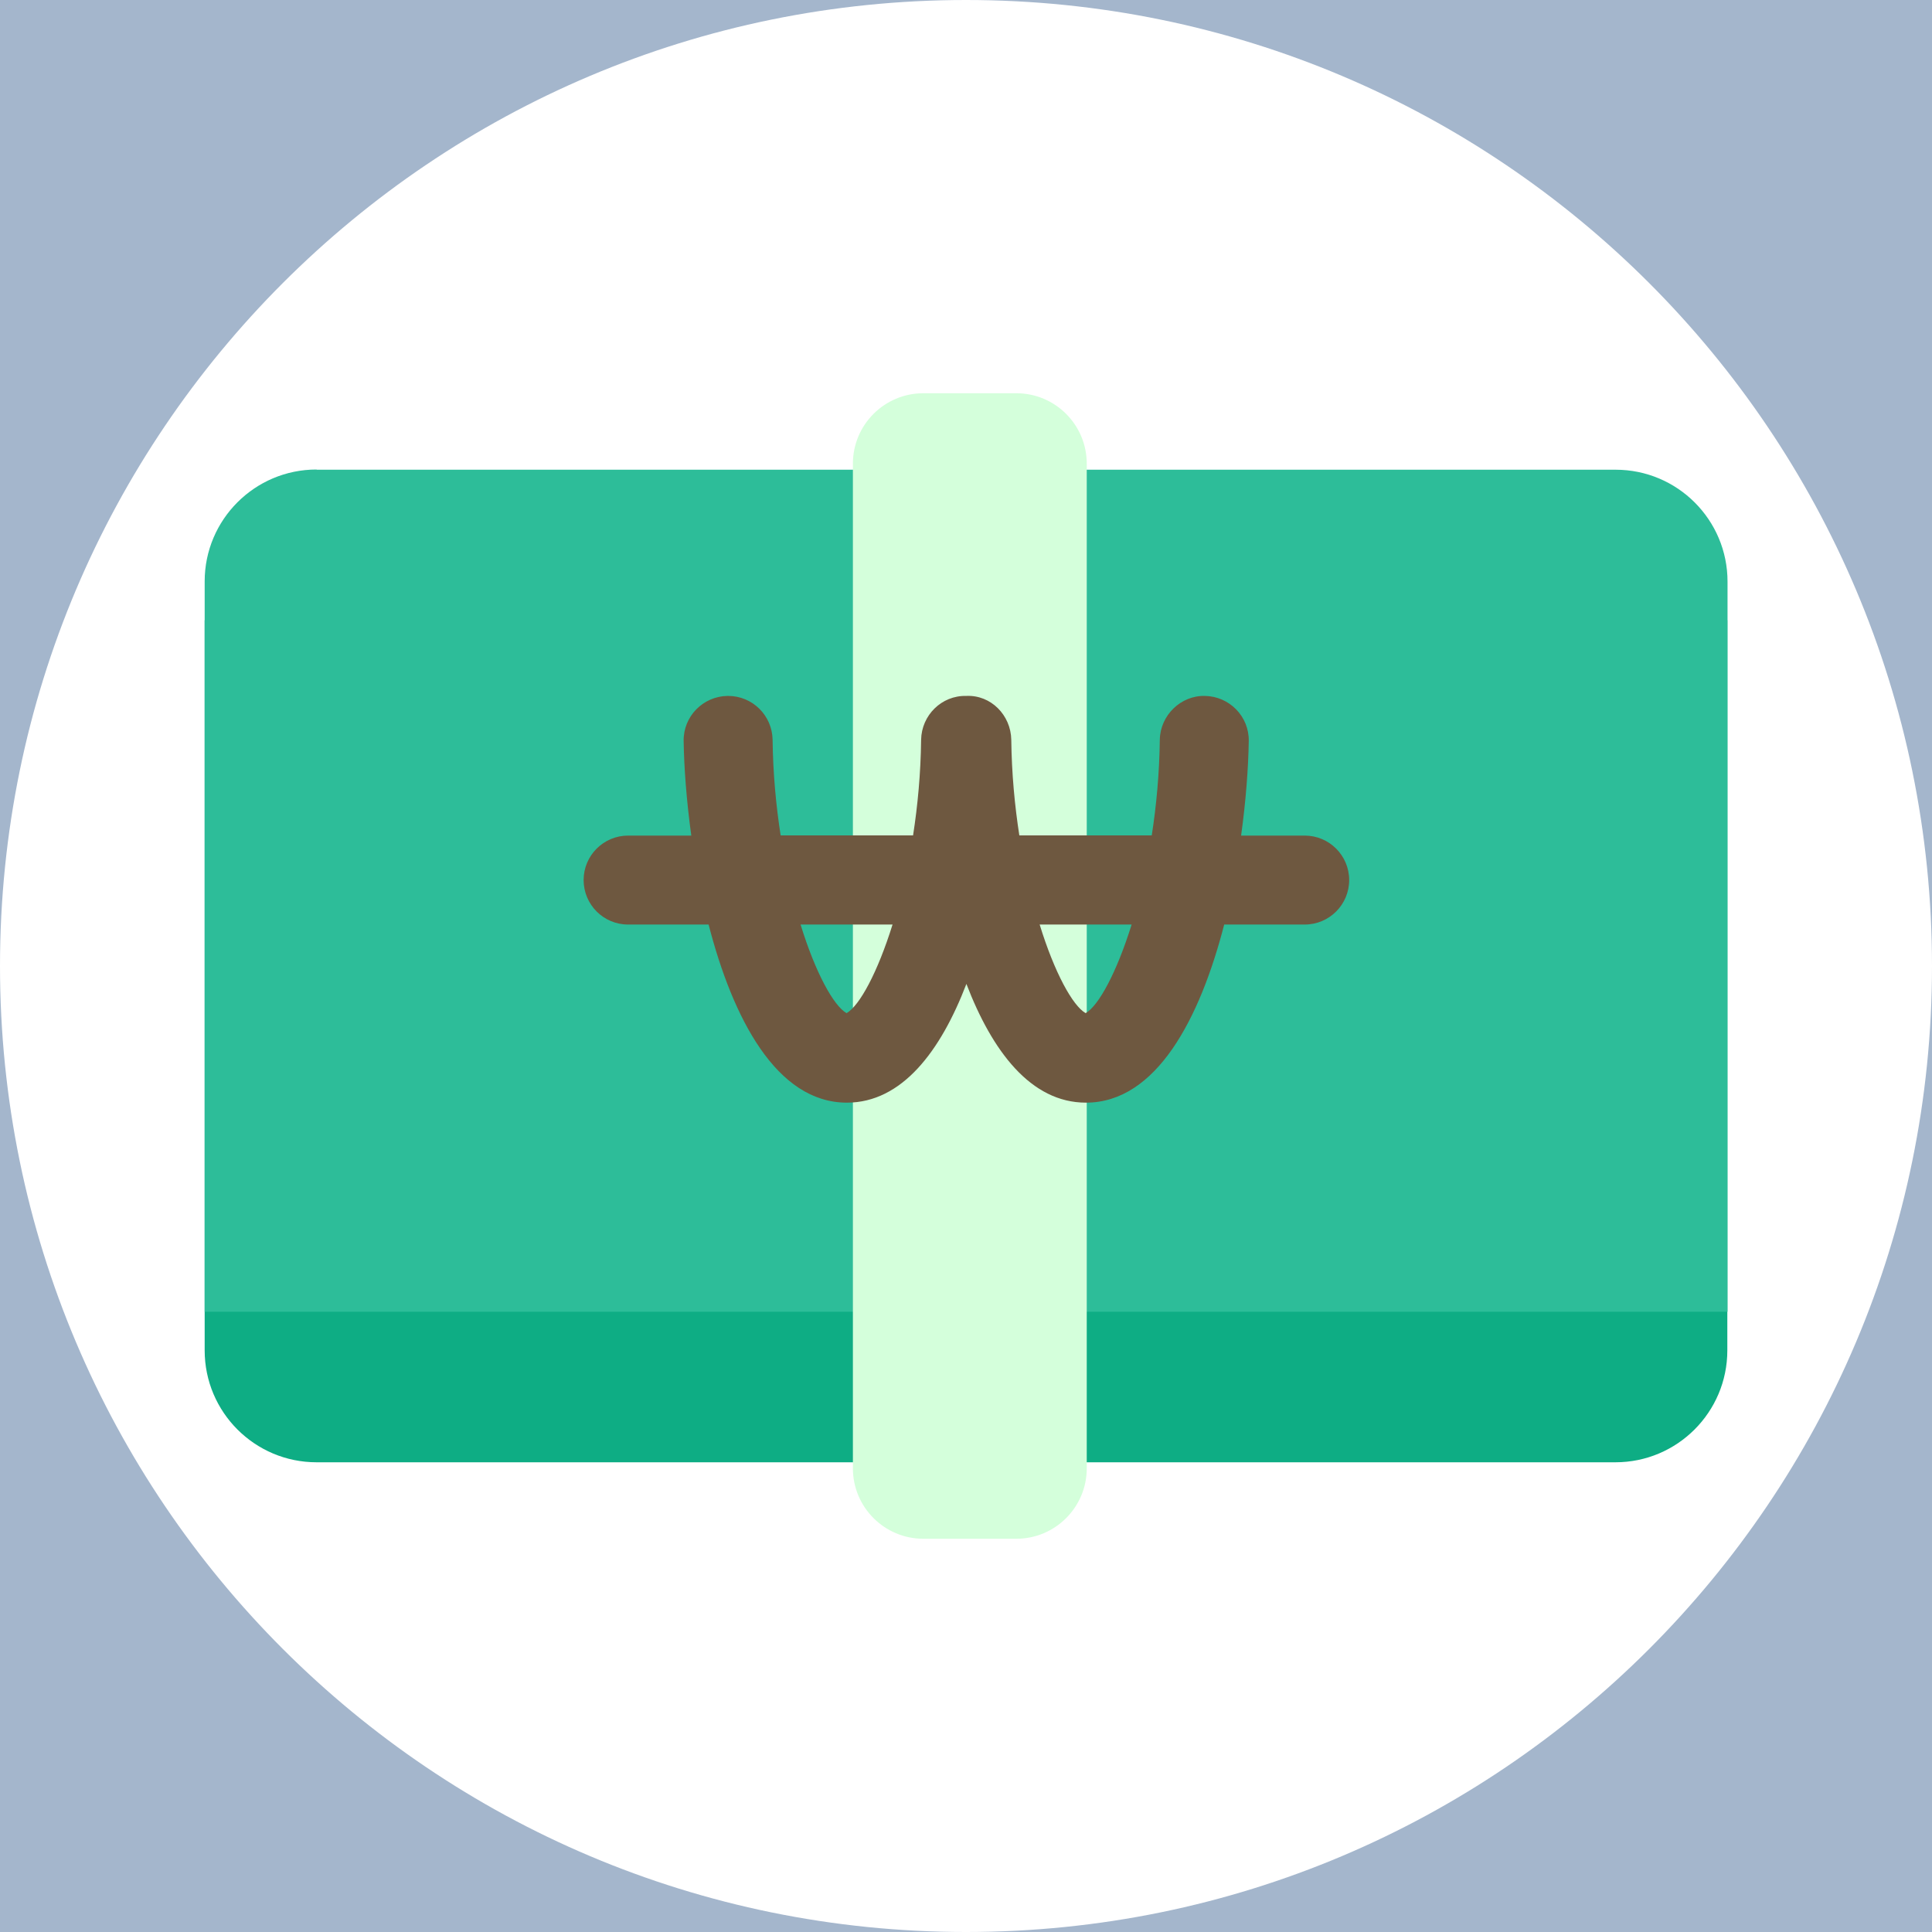
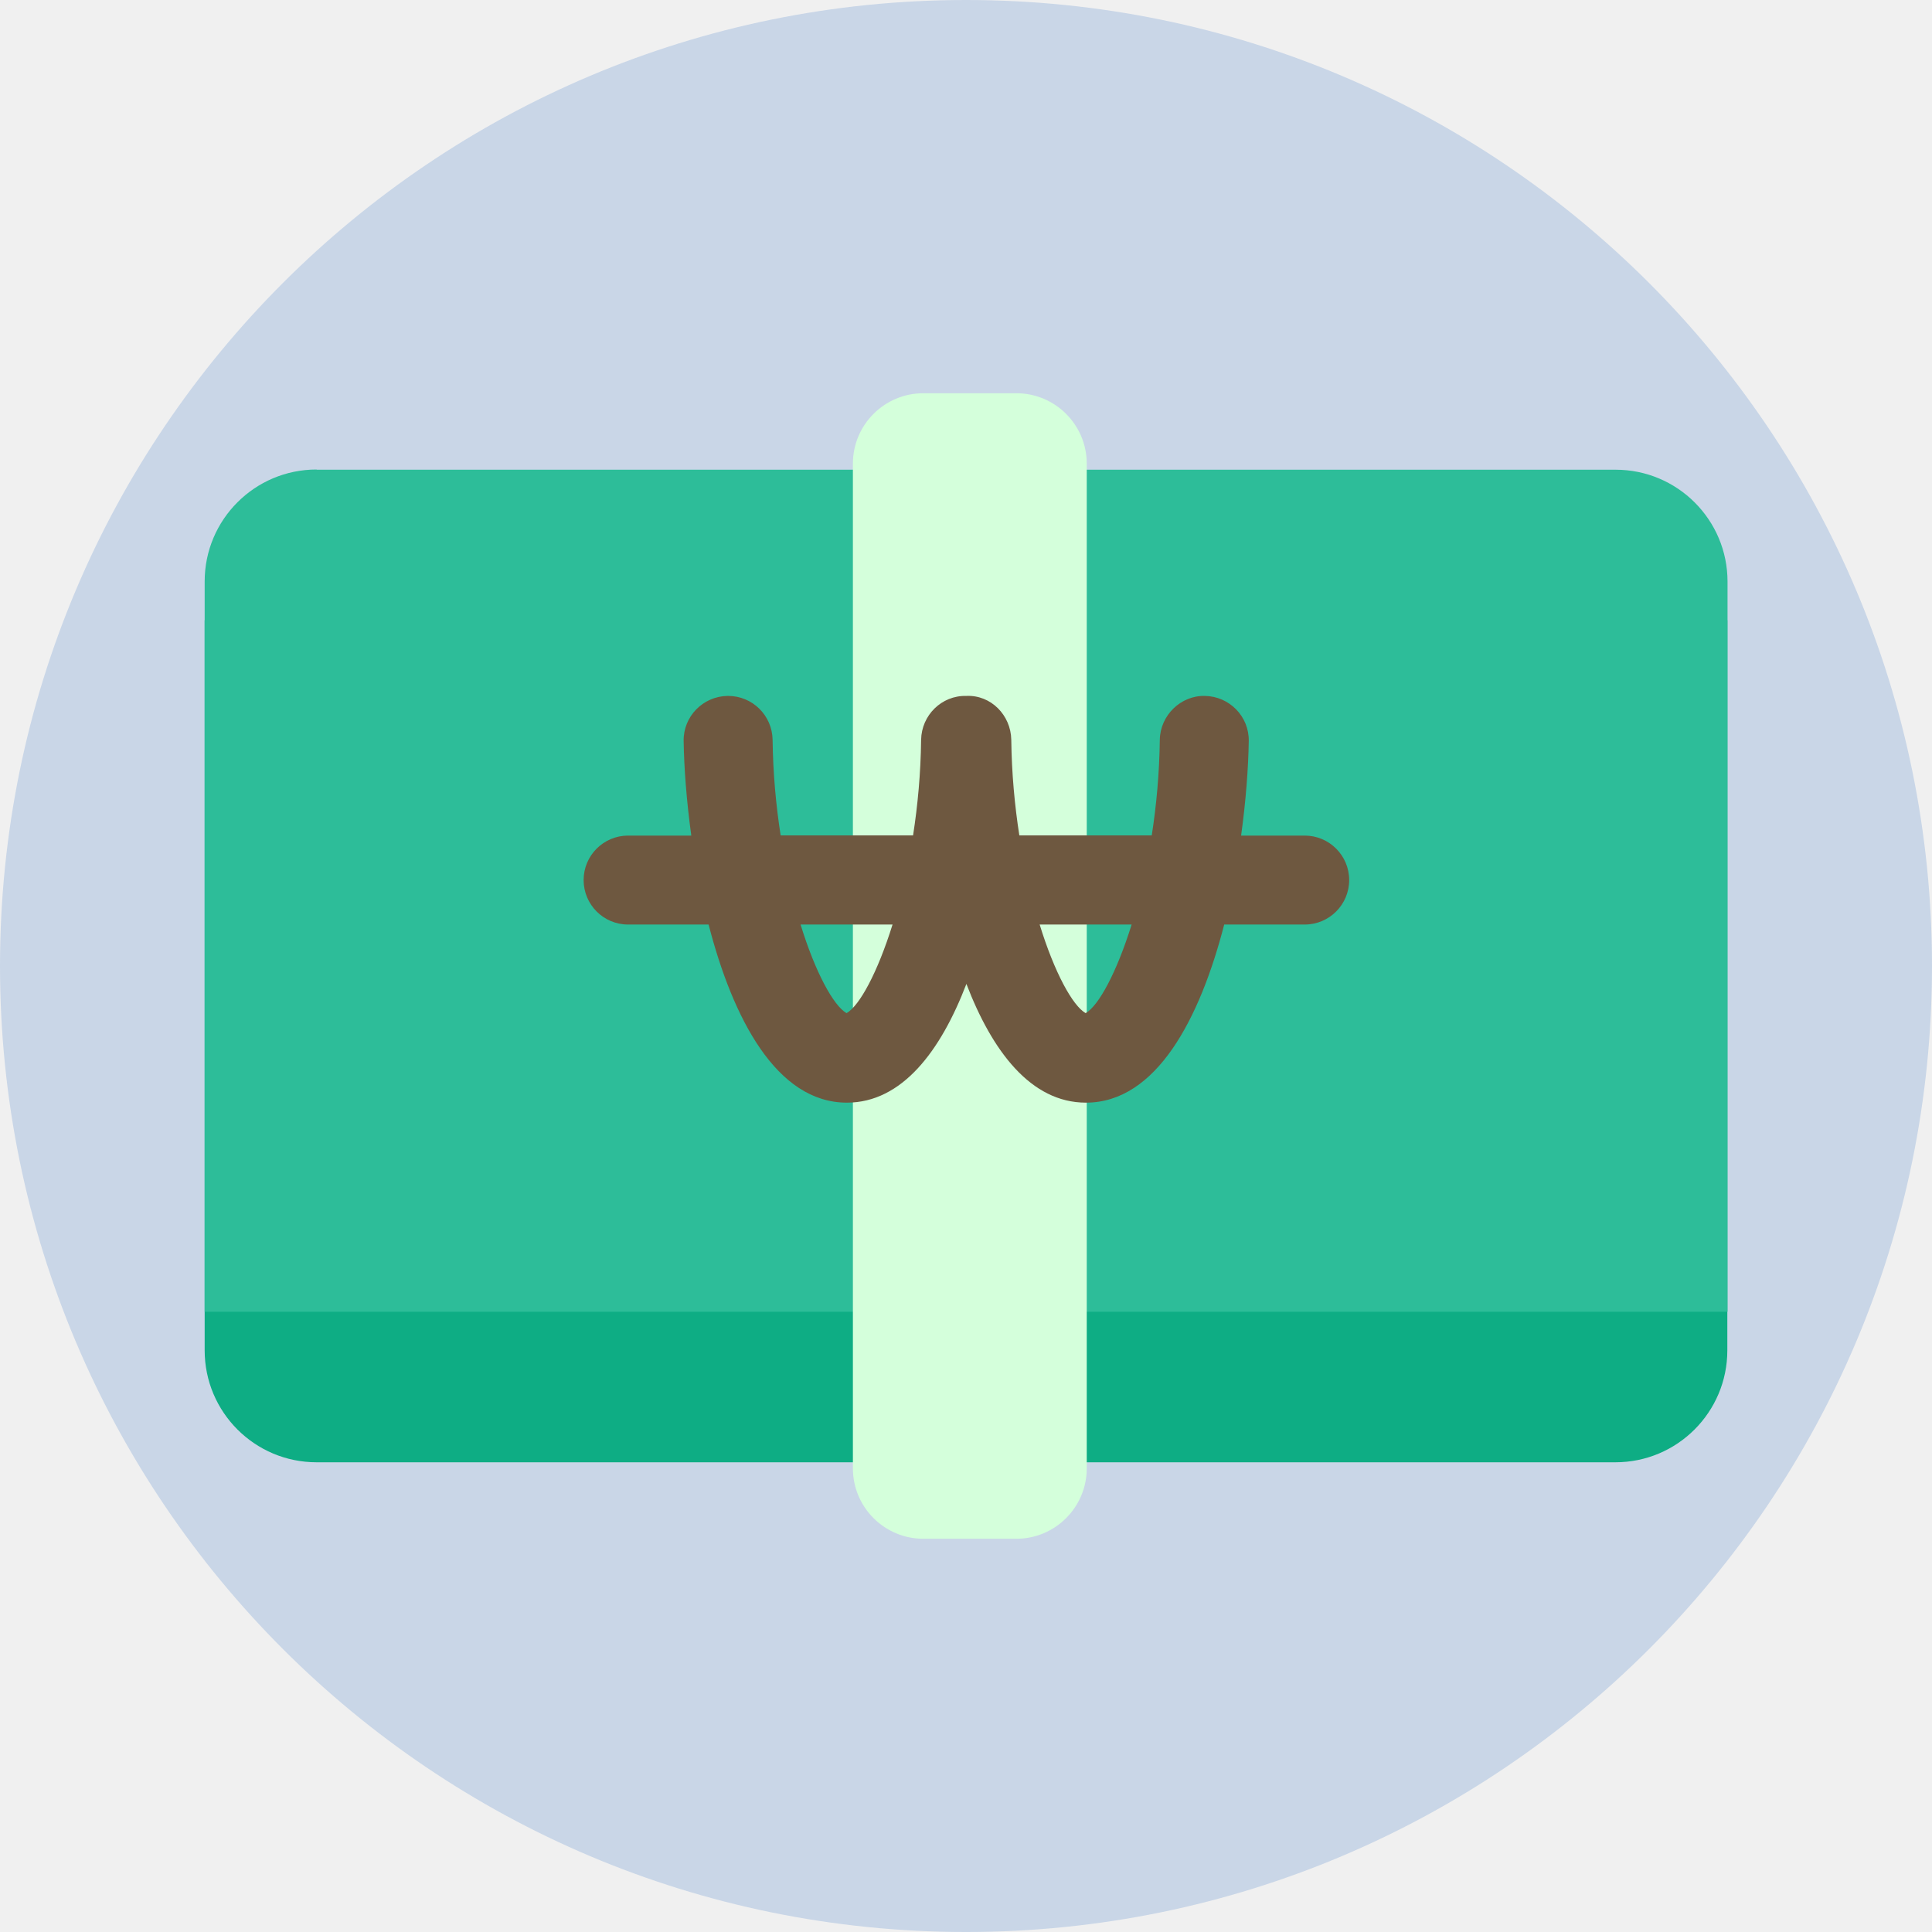
<svg xmlns="http://www.w3.org/2000/svg" viewBox="0 0 96 96">
  <defs>
    <style>
      .cls-1 {
-         fill: #a4b6cc;
+         fill: #d4ffdb;
      }

      .cls-2 {
-         fill: #fff;
+         fill: #2dbd99;
      }

      .cls-3 {
-         fill: #d4ffdb;
+         fill: #6e5840;
      }

      .cls-4 {
-         fill: #2dbd99;
+         fill: #0ead84;
      }

      .cls-5 {
-         fill: #6e5840;
-       }
- 
-       .cls-6 {
-         fill: #0ead84;
+         fill: #c9d6e7;
      }
    </style>
  </defs>
-   <g id="_레이어_3" data-name="레이어 3">
-     <rect class="cls-1" x="-155.22" y="-9.98" width="1314.71" height="120.76" />
-   </g>
  <g id="_원" data-name="원">
-     <circle class="cls-2" cx="48" cy="48" r="48" />
+     <circle class="cls-5" cx="48" cy="48" r="48" />
  </g>
  <g id="_레이어_1" data-name="레이어 1">
    <g>
      <g>
        <g>
-           <path class="cls-6" d="M10.17,30.82h75.66v36.28c0,3.07-2.49,5.56-5.56,5.56H15.73c-3.07,0-5.56-2.49-5.56-5.56V30.82h0Z" />
-           <path class="cls-4" d="M15.73,23.34h64.55c3.07,0,5.56,2.49,5.56,5.56v36.28H10.17V28.89c0-3.07,2.49-5.56,5.56-5.56Z" />
+           <path class="cls-4" d="M10.17,30.82h75.66v36.28c0,3.07-2.49,5.56-5.56,5.56H15.73c-3.07,0-5.56-2.49-5.56-5.56V30.82h0Z" />
+           <path class="cls-2" d="M15.73,23.34h64.55c3.07,0,5.56,2.49,5.56,5.56v36.28H10.17V28.89c0-3.07,2.49-5.56,5.56-5.56Z" />
        </g>
-         <rect class="cls-3" x="42.38" y="19.54" width="11.62" height="56.92" rx="3.5" ry="3.5" />
+         <rect class="cls-1" x="42.38" y="19.54" width="11.62" height="56.92" rx="3.5" ry="3.5" />
      </g>
-       <path class="cls-5" d="M64.81,41.52h-3.14c.24-1.74.36-3.38.38-4.7.02-1.22-.96-2.22-2.18-2.24-1.19-.03-2.22.96-2.24,2.18-.02,1.67-.17,3.27-.4,4.75h-6.58c-.23-1.48-.38-3.08-.4-4.75-.02-1.22-1.01-2.24-2.24-2.18,0,0,0,0,0,0s0,0,0,0c-1.22-.03-2.22.96-2.24,2.18-.02,1.67-.17,3.27-.4,4.75h-6.58c-.23-1.48-.38-3.08-.4-4.75-.02-1.21-1-2.18-2.21-2.18h-.03c-1.22.02-2.2,1.02-2.18,2.24.02,1.32.14,2.95.38,4.7h-3.14c-1.22,0-2.21.99-2.21,2.21s.99,2.21,2.21,2.21h4c1.2,4.65,3.37,8.85,6.87,8.85,2.74,0,4.66-2.56,5.94-5.9,1.28,3.34,3.2,5.9,5.94,5.9,3.51,0,5.67-4.2,6.87-8.85h4c1.22,0,2.21-.99,2.21-2.21s-.99-2.21-2.21-2.21ZM42.06,50.34c-.64-.37-1.54-2-2.28-4.4h4.57c-.75,2.4-1.64,4.03-2.28,4.4ZM53.94,50.34c-.64-.37-1.54-2-2.28-4.4h4.57c-.75,2.4-1.64,4.03-2.28,4.4Z" />
+       <path class="cls-3" d="M64.81,41.52h-3.14c.24-1.74.36-3.38.38-4.7.02-1.22-.96-2.22-2.18-2.24-1.19-.03-2.22.96-2.24,2.18-.02,1.67-.17,3.27-.4,4.75h-6.58c-.23-1.48-.38-3.08-.4-4.75-.02-1.22-1.01-2.24-2.24-2.18,0,0,0,0,0,0s0,0,0,0c-1.22-.03-2.22.96-2.24,2.18-.02,1.67-.17,3.27-.4,4.75h-6.58c-.23-1.48-.38-3.08-.4-4.75-.02-1.21-1-2.18-2.21-2.18h-.03c-1.22.02-2.2,1.02-2.18,2.24.02,1.32.14,2.95.38,4.7h-3.14c-1.22,0-2.21.99-2.21,2.21s.99,2.21,2.21,2.21h4c1.2,4.65,3.37,8.85,6.87,8.85,2.74,0,4.66-2.56,5.94-5.9,1.28,3.34,3.2,5.9,5.94,5.9,3.51,0,5.67-4.2,6.87-8.85h4c1.22,0,2.21-.99,2.21-2.21s-.99-2.21-2.21-2.21ZM42.06,50.34c-.64-.37-1.54-2-2.28-4.4h4.57c-.75,2.4-1.64,4.03-2.28,4.4ZM53.94,50.34c-.64-.37-1.54-2-2.28-4.4h4.57c-.75,2.4-1.64,4.03-2.28,4.4Z" />
    </g>
  </g>
</svg>
